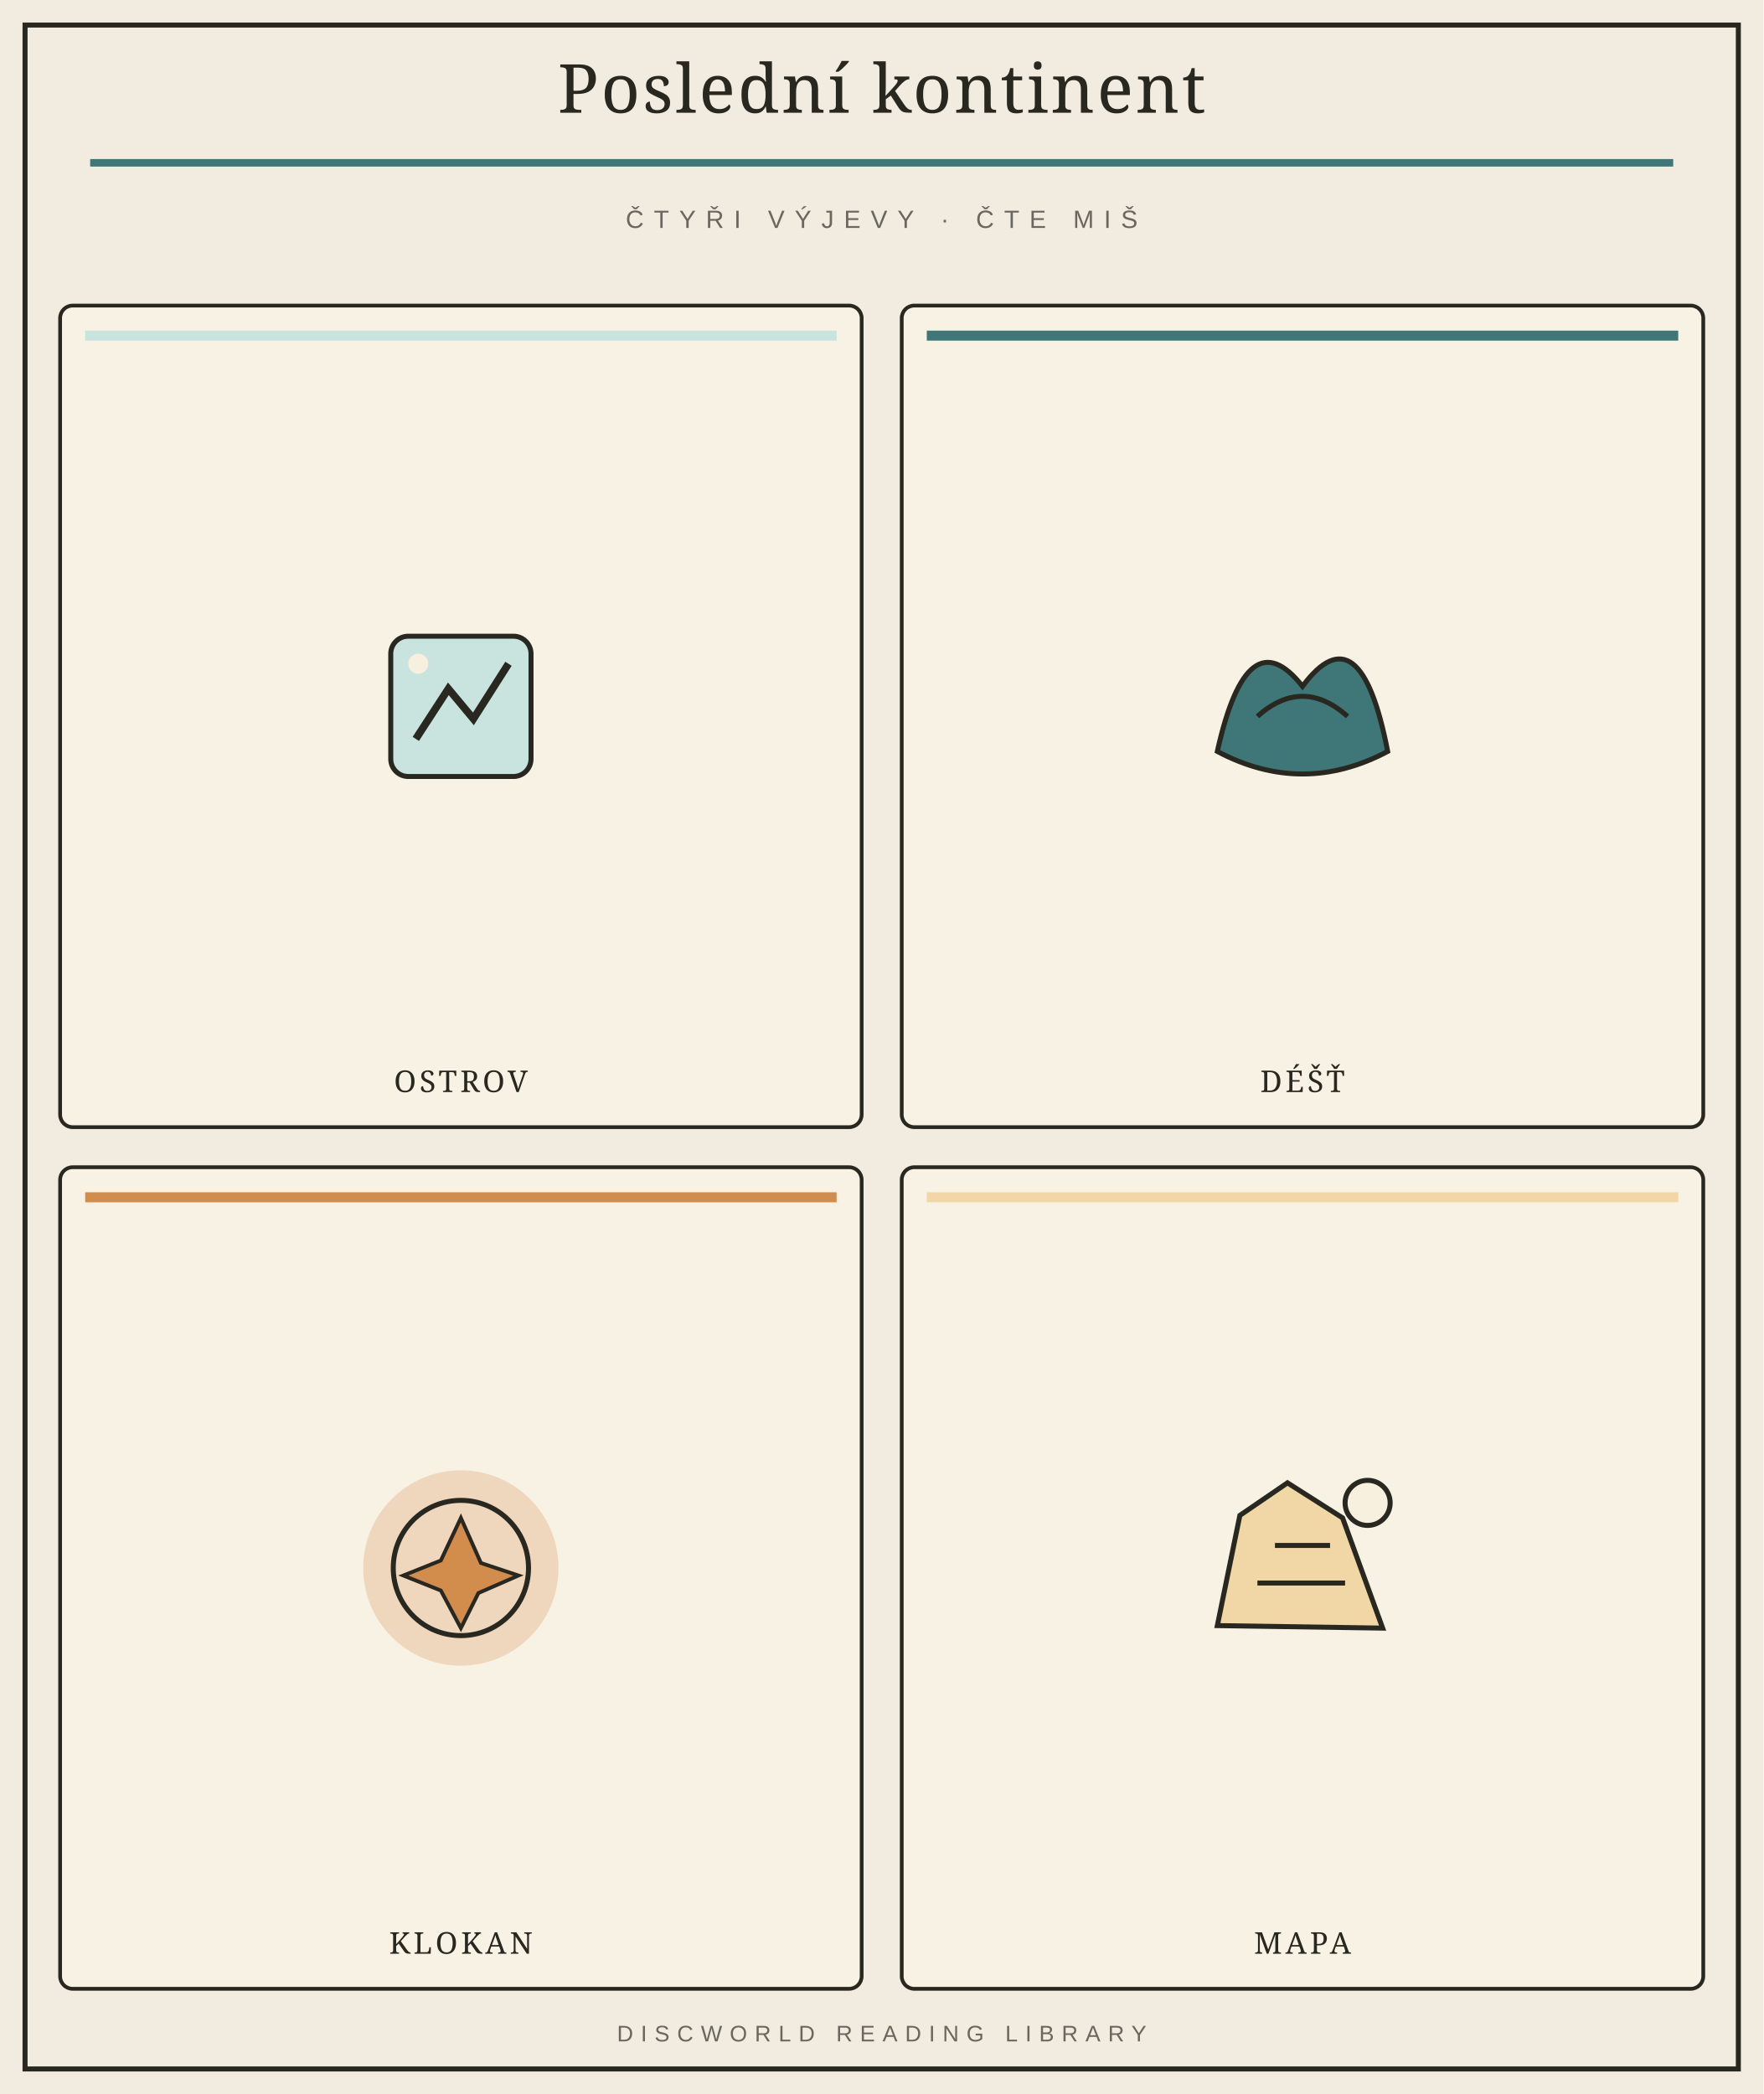
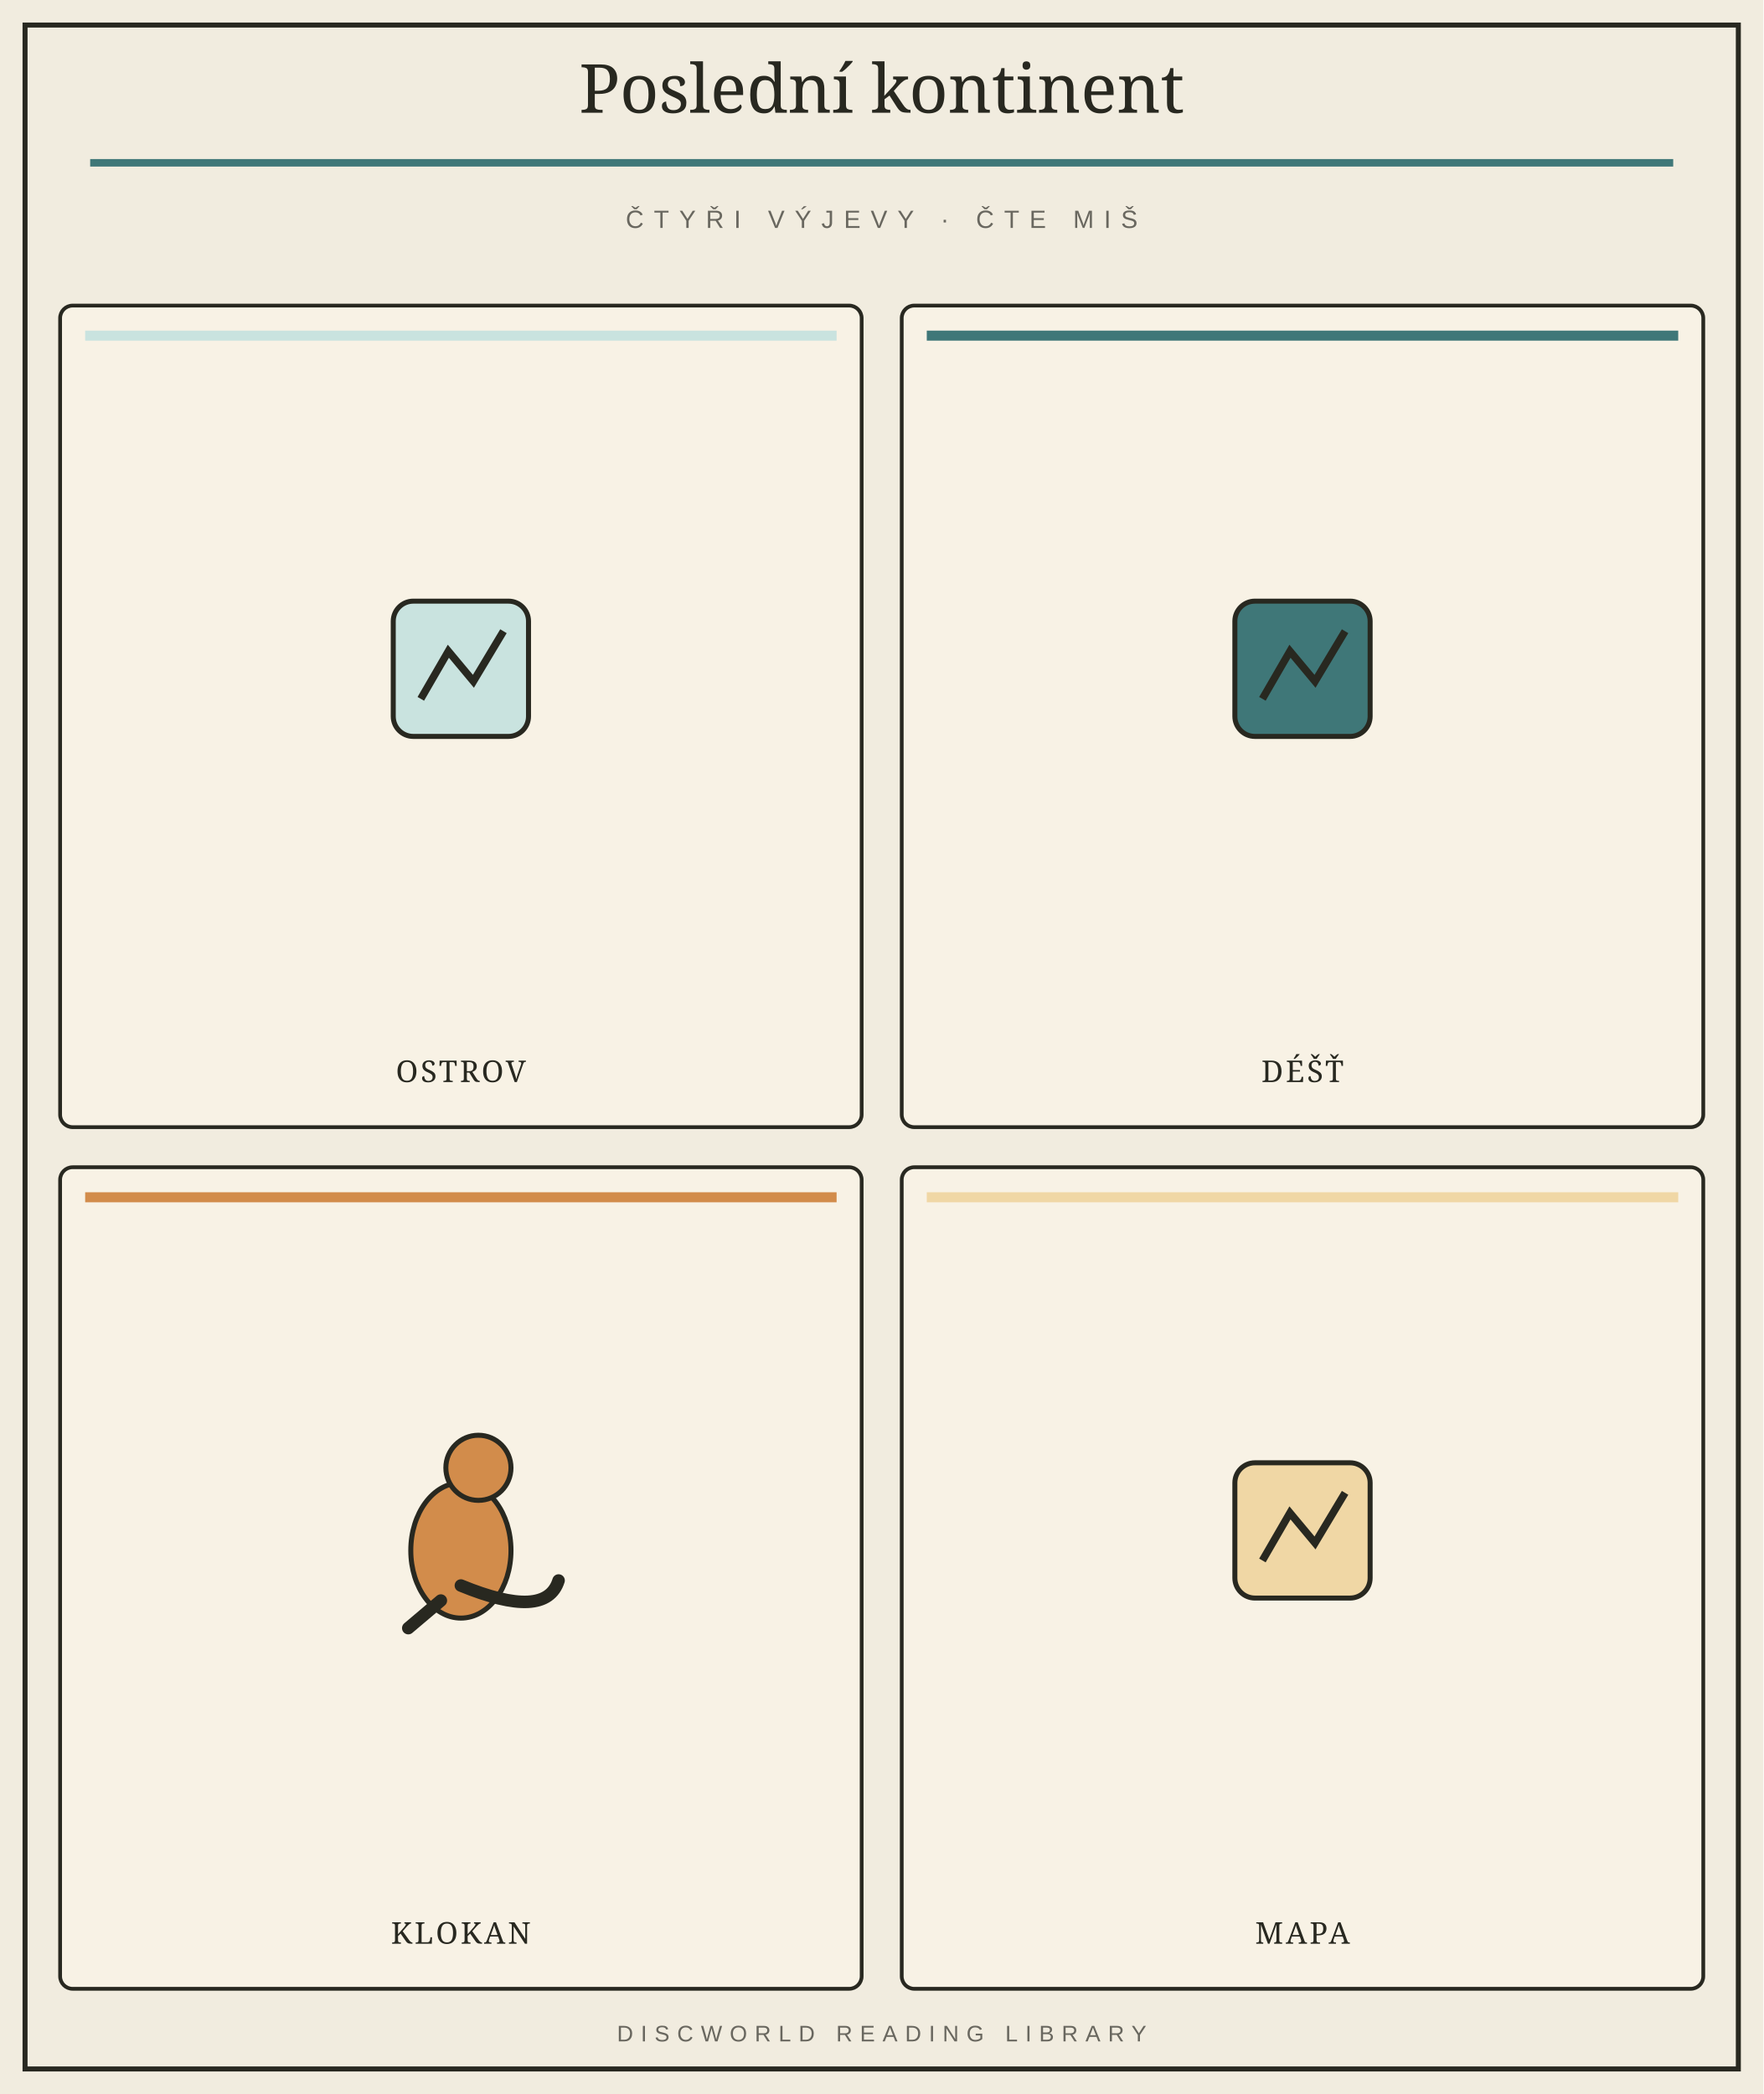
- <svg xmlns="http://www.w3.org/2000/svg" viewBox="0 0 704 836" role="img" aria-labelledby="title desc">
+ <svg xmlns="http://www.w3.org/2000/svg" viewBox="0 0 704 836" role="img" aria-labelledby="t d">
  <rect width="704" height="836" fill="#f1ecdf" />
  <rect x="10" y="10" width="684" height="816" fill="none" stroke="#282820" stroke-width="2" />
-   <text x="352" y="45" text-anchor="middle" font-family="Georgia,serif" font-size="27" fill="#282820" letter-spacing="1">Poslední kontinent</text>
-   <path d="M 36 65 H 668" stroke="#3f7778" stroke-width="3" />
+   <text x="352" y="45" text-anchor="middle" font-family="Georgia,serif" font-size="27" fill="#282820">Poslední kontinent</text>
+   <path d="M36 65H668" stroke="#3f7778" stroke-width="3" />
  <text x="352" y="91" text-anchor="middle" font-family="Arial,sans-serif" font-size="10" letter-spacing="4" fill="#69675f">ČTYŘI VÝJEVY · ČTE MIŠ</text>
  <g>
    <rect x="24" y="122" width="320" height="328" rx="5" fill="#f8f2e5" stroke="#282820" stroke-width="1.5" />
-     <path d="M 34 134 H 334" stroke="#c9e3df" stroke-width="4" />
-     <rect x="156" y="254" width="56" height="56" rx="7" fill="#c9e3df" stroke="#282820" stroke-width="2" />
-     <path d="M 166 295 L 179 275 L 189 287 L 203 265" fill="none" stroke="#282820" stroke-width="3" />
-     <circle cx="167" cy="265" r="4" fill="#f7f0df" />
-     <text x="184" y="436" text-anchor="middle" font-family="Georgia,serif" font-size="12" letter-spacing="1.3" fill="#282820">OSTROV</text>
+     <path d="M34 134H334" stroke="#c9e3df" stroke-width="4" />
+     <rect x="157" y="240" width="54" height="54" rx="8" fill="#c9e3df" stroke="#282820" stroke-width="2" />
+     <path d="M168 279L179 260L189 272L201 252" fill="none" stroke="#282820" stroke-width="3" />
+     <text x="184" y="432" text-anchor="middle" font-family="Georgia,serif" font-size="12" letter-spacing="1" fill="#282820">OSTROV</text>
  </g>
  <g>
    <rect x="360" y="122" width="320" height="328" rx="5" fill="#f8f2e5" stroke="#282820" stroke-width="1.5" />
-     <path d="M 370 134 H 670" stroke="#3f7778" stroke-width="4" />
-     <path d="M 486 300 Q 498 246 520 274 Q 543 243 554 300 Q 520 318 486 300 Z" fill="#3f7778" stroke="#282820" stroke-width="2" />
-     <path d="M 502 286 Q 520 270 538 286" fill="none" stroke="#282820" stroke-width="2" />
-     <text x="520" y="436" text-anchor="middle" font-family="Georgia,serif" font-size="12" letter-spacing="1.3" fill="#282820">DÉŠŤ</text>
+     <path d="M370 134H670" stroke="#3f7778" stroke-width="4" />
+     <rect x="493" y="240" width="54" height="54" rx="8" fill="#3f7778" stroke="#282820" stroke-width="2" />
+     <path d="M504 279L515 260L525 272L537 252" fill="none" stroke="#282820" stroke-width="3" />
+     <text x="520" y="432" text-anchor="middle" font-family="Georgia,serif" font-size="12" letter-spacing="1" fill="#282820">DÉŠŤ</text>
  </g>
  <g>
    <rect x="24" y="466" width="320" height="328" rx="5" fill="#f8f2e5" stroke="#282820" stroke-width="1.5" />
-     <path d="M 34 478 H 334" stroke="#d28c4b" stroke-width="4" />
-     <circle cx="184" cy="626" r="39" fill="#d28c4b" opacity=".26" />
-     <circle cx="184" cy="626" r="27" fill="none" stroke="#282820" stroke-width="2" />
-     <path d="M 184 606 L 192 624 L 207 629 L 191 636 L 184 650 L 176 635 L 161 629 L 176 623 Z" fill="#d28c4b" stroke="#282820" stroke-width="1.5" />
-     <text x="184" y="780" text-anchor="middle" font-family="Georgia,serif" font-size="12" letter-spacing="1.3" fill="#282820">KLOKAN</text>
+     <path d="M34 478H334" stroke="#d28c4b" stroke-width="4" />
+     <ellipse cx="184" cy="619" rx="20" ry="27" fill="#d28c4b" stroke="#282820" stroke-width="2" />
+     <circle cx="191" cy="586" r="13" fill="#d28c4b" stroke="#282820" stroke-width="2" />
+     <path d="M184 633Q218 647 223 631M176 639L163 650" fill="none" stroke="#282820" stroke-width="5" stroke-linecap="round" />
+     <text x="184" y="776" text-anchor="middle" font-family="Georgia,serif" font-size="12" letter-spacing="1" fill="#282820">KLOKAN</text>
  </g>
  <g>
    <rect x="360" y="466" width="320" height="328" rx="5" fill="#f8f2e5" stroke="#282820" stroke-width="1.5" />
-     <path d="M 370 478 H 670" stroke="#f0d7a5" stroke-width="4" />
-     <path d="M 486 649 L 495 605 L 514 592 L 536 606 L 552 650 Z" fill="#f0d7a5" stroke="#282820" stroke-width="2" />
-     <path d="M 502 632 L 537 632 M 509 617 L 531 617" stroke="#282820" stroke-width="2" />
-     <circle cx="546" cy="600" r="9" fill="#f7f0df" stroke="#282820" stroke-width="2" />
-     <text x="520" y="780" text-anchor="middle" font-family="Georgia,serif" font-size="12" letter-spacing="1.3" fill="#282820">MAPA</text>
+     <path d="M370 478H670" stroke="#f0d7a5" stroke-width="4" />
+     <rect x="493" y="584" width="54" height="54" rx="8" fill="#f0d7a5" stroke="#282820" stroke-width="2" />
+     <path d="M504 623L515 604L525 616L537 596" fill="none" stroke="#282820" stroke-width="3" />
+     <text x="520" y="776" text-anchor="middle" font-family="Georgia,serif" font-size="12" letter-spacing="1" fill="#282820">MAPA</text>
  </g>
  <text x="352" y="815" text-anchor="middle" font-family="Arial,sans-serif" font-size="9" letter-spacing="3" fill="#69675f">DISCWORLD READING LIBRARY</text>
</svg>
